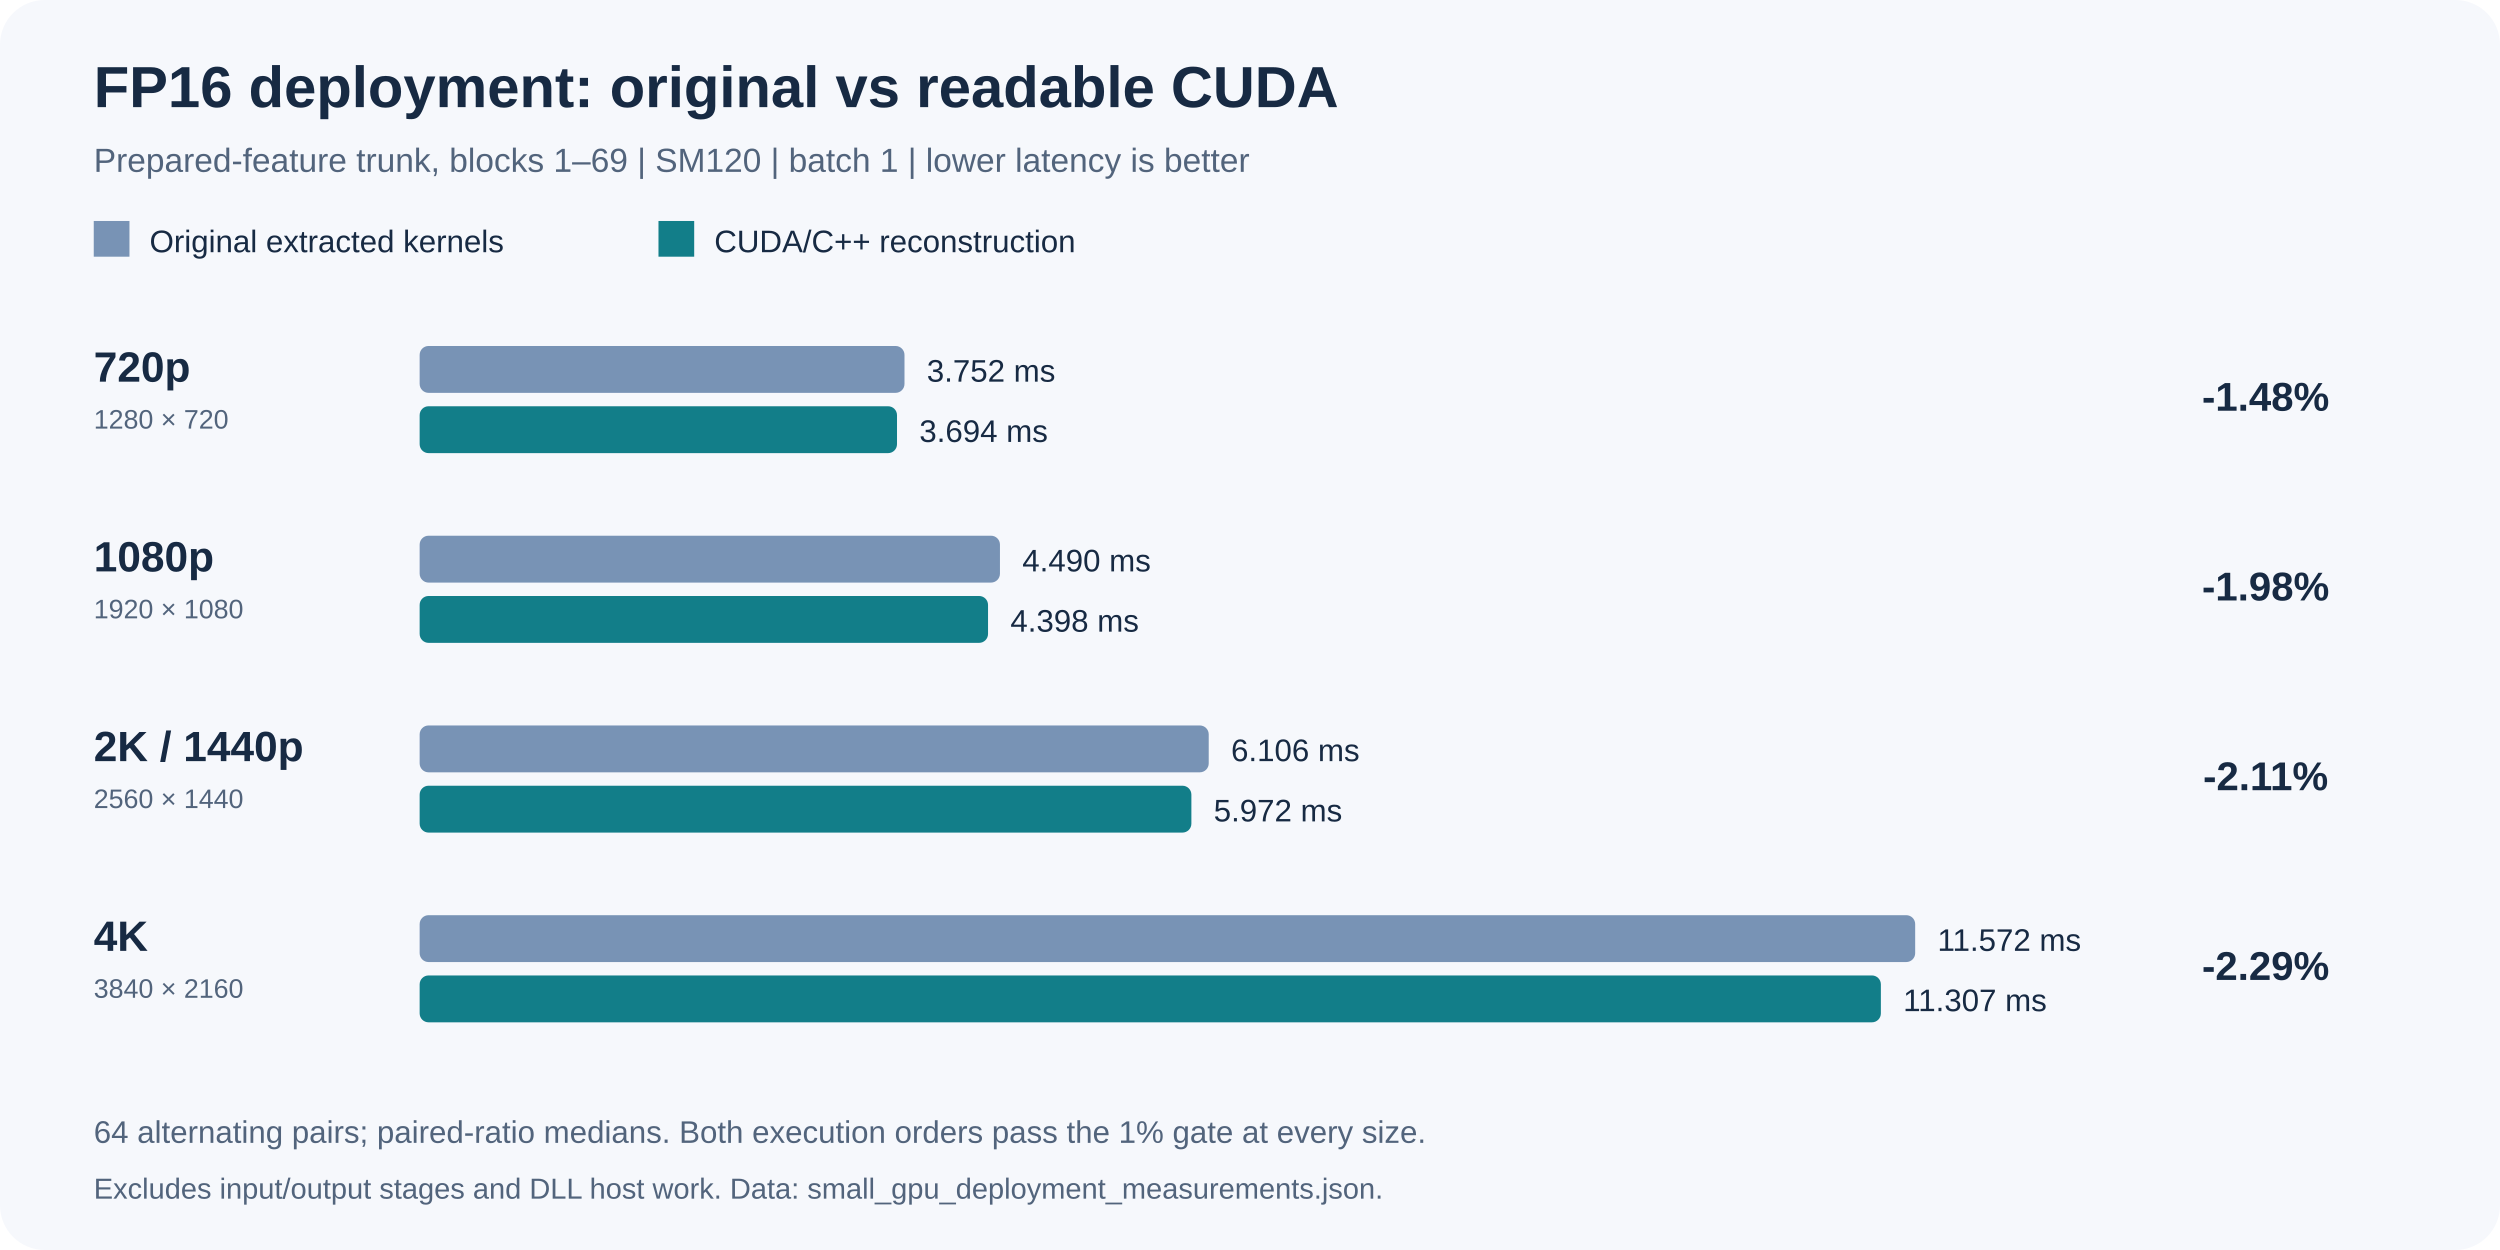
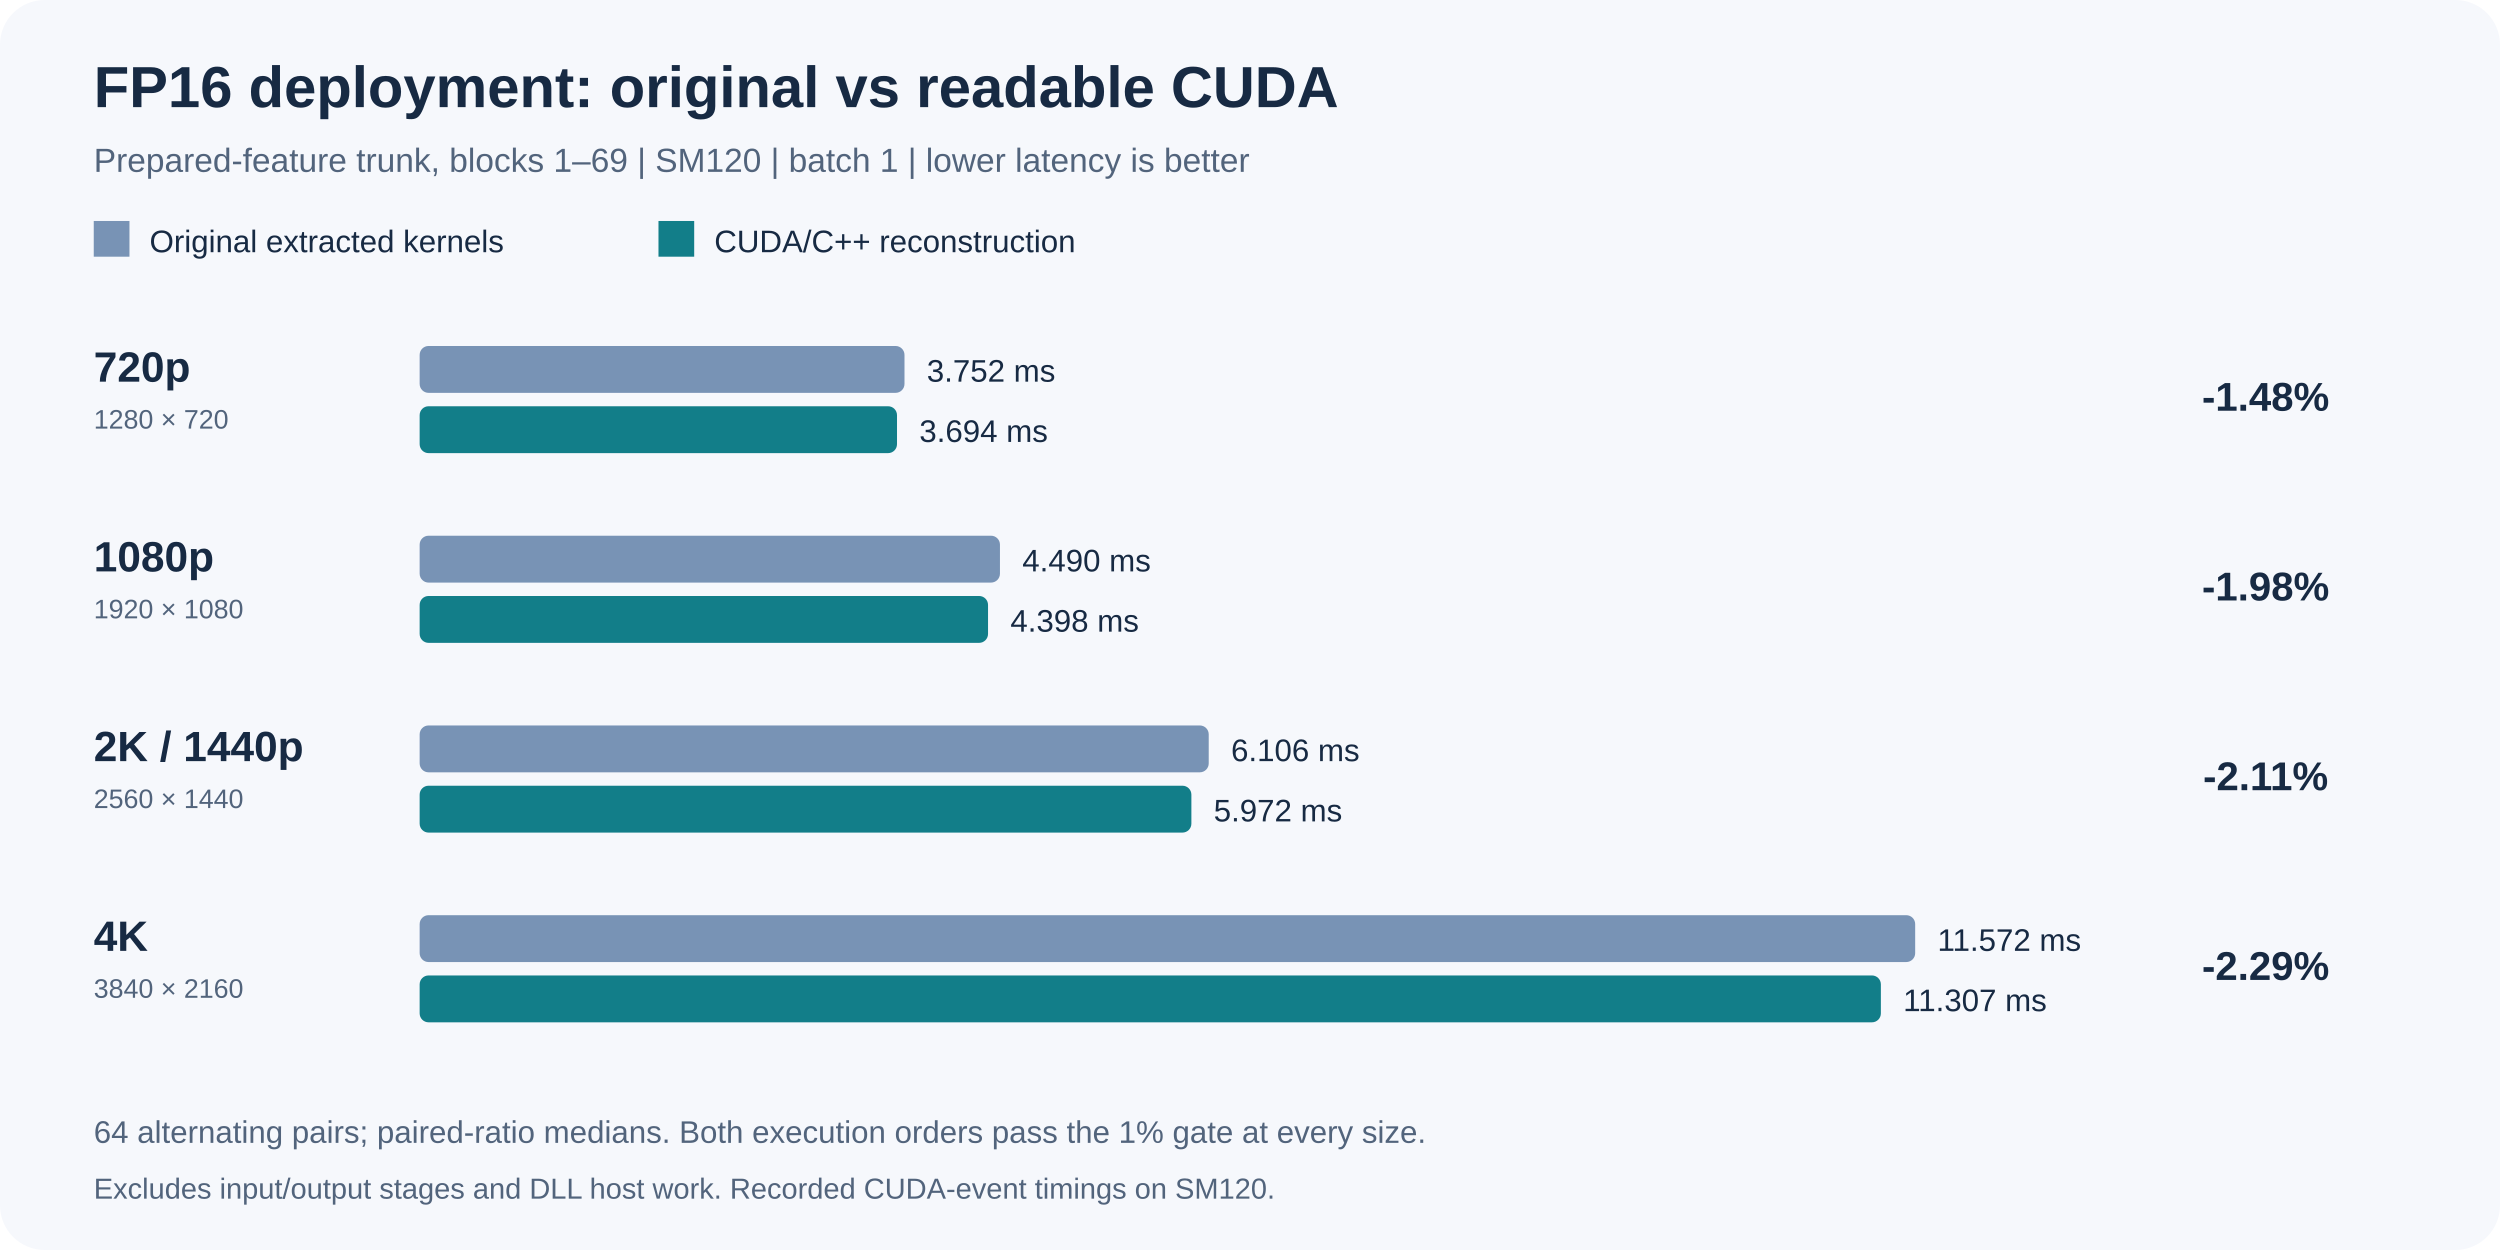
<svg xmlns="http://www.w3.org/2000/svg" width="1120" height="560" viewBox="0 0 1120 560" role="img" aria-labelledby="title desc">
  <rect width="1120" height="560" rx="20" fill="#f6f8fc" />
  <style>text{font-family:Segoe UI,Arial,sans-serif;fill:#172a43}.muted{fill:#52647c}</style>
  <text x="42" y="48" font-size="26" font-weight="700">FP16 deployment: original vs readable CUDA</text>
  <text x="42" y="77" font-size="15" class="muted">Prepared-feature trunk, blocks 1–69 | SM120 | batch 1 | lower latency is better</text>
  <rect x="42" y="99" width="16" height="16" fill="#7893b5" />
  <text x="67" y="113" font-size="14">Original extracted kernels</text>
  <rect x="295" y="99" width="16" height="16" fill="#127e89" />
  <text x="320" y="113" font-size="14">CUDA/C++ reconstruction</text>
  <text x="42" y="171" font-size="19" font-weight="600">720p</text>
  <text x="42" y="192" font-size="12" class="muted">1280 × 720</text>
  <rect x="188" y="155" width="217.21" height="21" rx="4" fill="#7893b5" />
  <text x="415.21" y="171" font-size="14">3.752 ms</text>
  <rect x="188" y="182" width="213.86" height="21" rx="4" fill="#127e89" />
  <text x="411.86" y="198" font-size="14">3.694 ms</text>
  <text x="1015" y="184" text-anchor="middle" font-size="18" font-weight="600">-1.48%</text>
  <text x="42" y="256" font-size="19" font-weight="600">1080p</text>
  <text x="42" y="277" font-size="12" class="muted">1920 × 1080</text>
  <rect x="188" y="240" width="259.98" height="21" rx="4" fill="#7893b5" />
  <text x="457.98" y="256" font-size="14">4.490 ms</text>
  <rect x="188" y="267" width="254.64" height="21" rx="4" fill="#127e89" />
  <text x="452.64" y="283" font-size="14">4.398 ms</text>
  <text x="1015" y="269" text-anchor="middle" font-size="18" font-weight="600">-1.98%</text>
  <text x="42" y="341" font-size="19" font-weight="600">2K / 1440p</text>
  <text x="42" y="362" font-size="12" class="muted">2560 × 1440</text>
  <rect x="188" y="325" width="353.51" height="21" rx="4" fill="#7893b5" />
  <text x="551.51" y="341" font-size="14">6.106 ms</text>
  <rect x="188" y="352" width="345.74" height="21" rx="4" fill="#127e89" />
  <text x="543.74" y="368" font-size="14">5.972 ms</text>
  <text x="1015" y="354" text-anchor="middle" font-size="18" font-weight="600">-2.11%</text>
  <text x="42" y="426" font-size="19" font-weight="600">4K</text>
  <text x="42" y="447" font-size="12" class="muted">3840 × 2160</text>
  <rect x="188" y="410" width="670.00" height="21" rx="4" fill="#7893b5" />
  <text x="868.00" y="426" font-size="14">11.572 ms</text>
  <rect x="188" y="437" width="654.63" height="21" rx="4" fill="#127e89" />
  <text x="852.63" y="453" font-size="14">11.307 ms</text>
  <text x="1015" y="439" text-anchor="middle" font-size="18" font-weight="600">-2.29%</text>
  <text x="42" y="512" font-size="14" class="muted">64 alternating pairs; paired-ratio medians. Both execution orders pass the 1% gate at every size.</text>
-   <text x="42" y="537" font-size="13" class="muted">Excludes input/output stages and DLL host work. Data: small_gpu_deployment_measurements.json.</text>
+   <text x="42" y="537" font-size="13" class="muted">Excludes input/output stages and DLL host work. Recorded CUDA-event timings on SM120.</text>
</svg>
